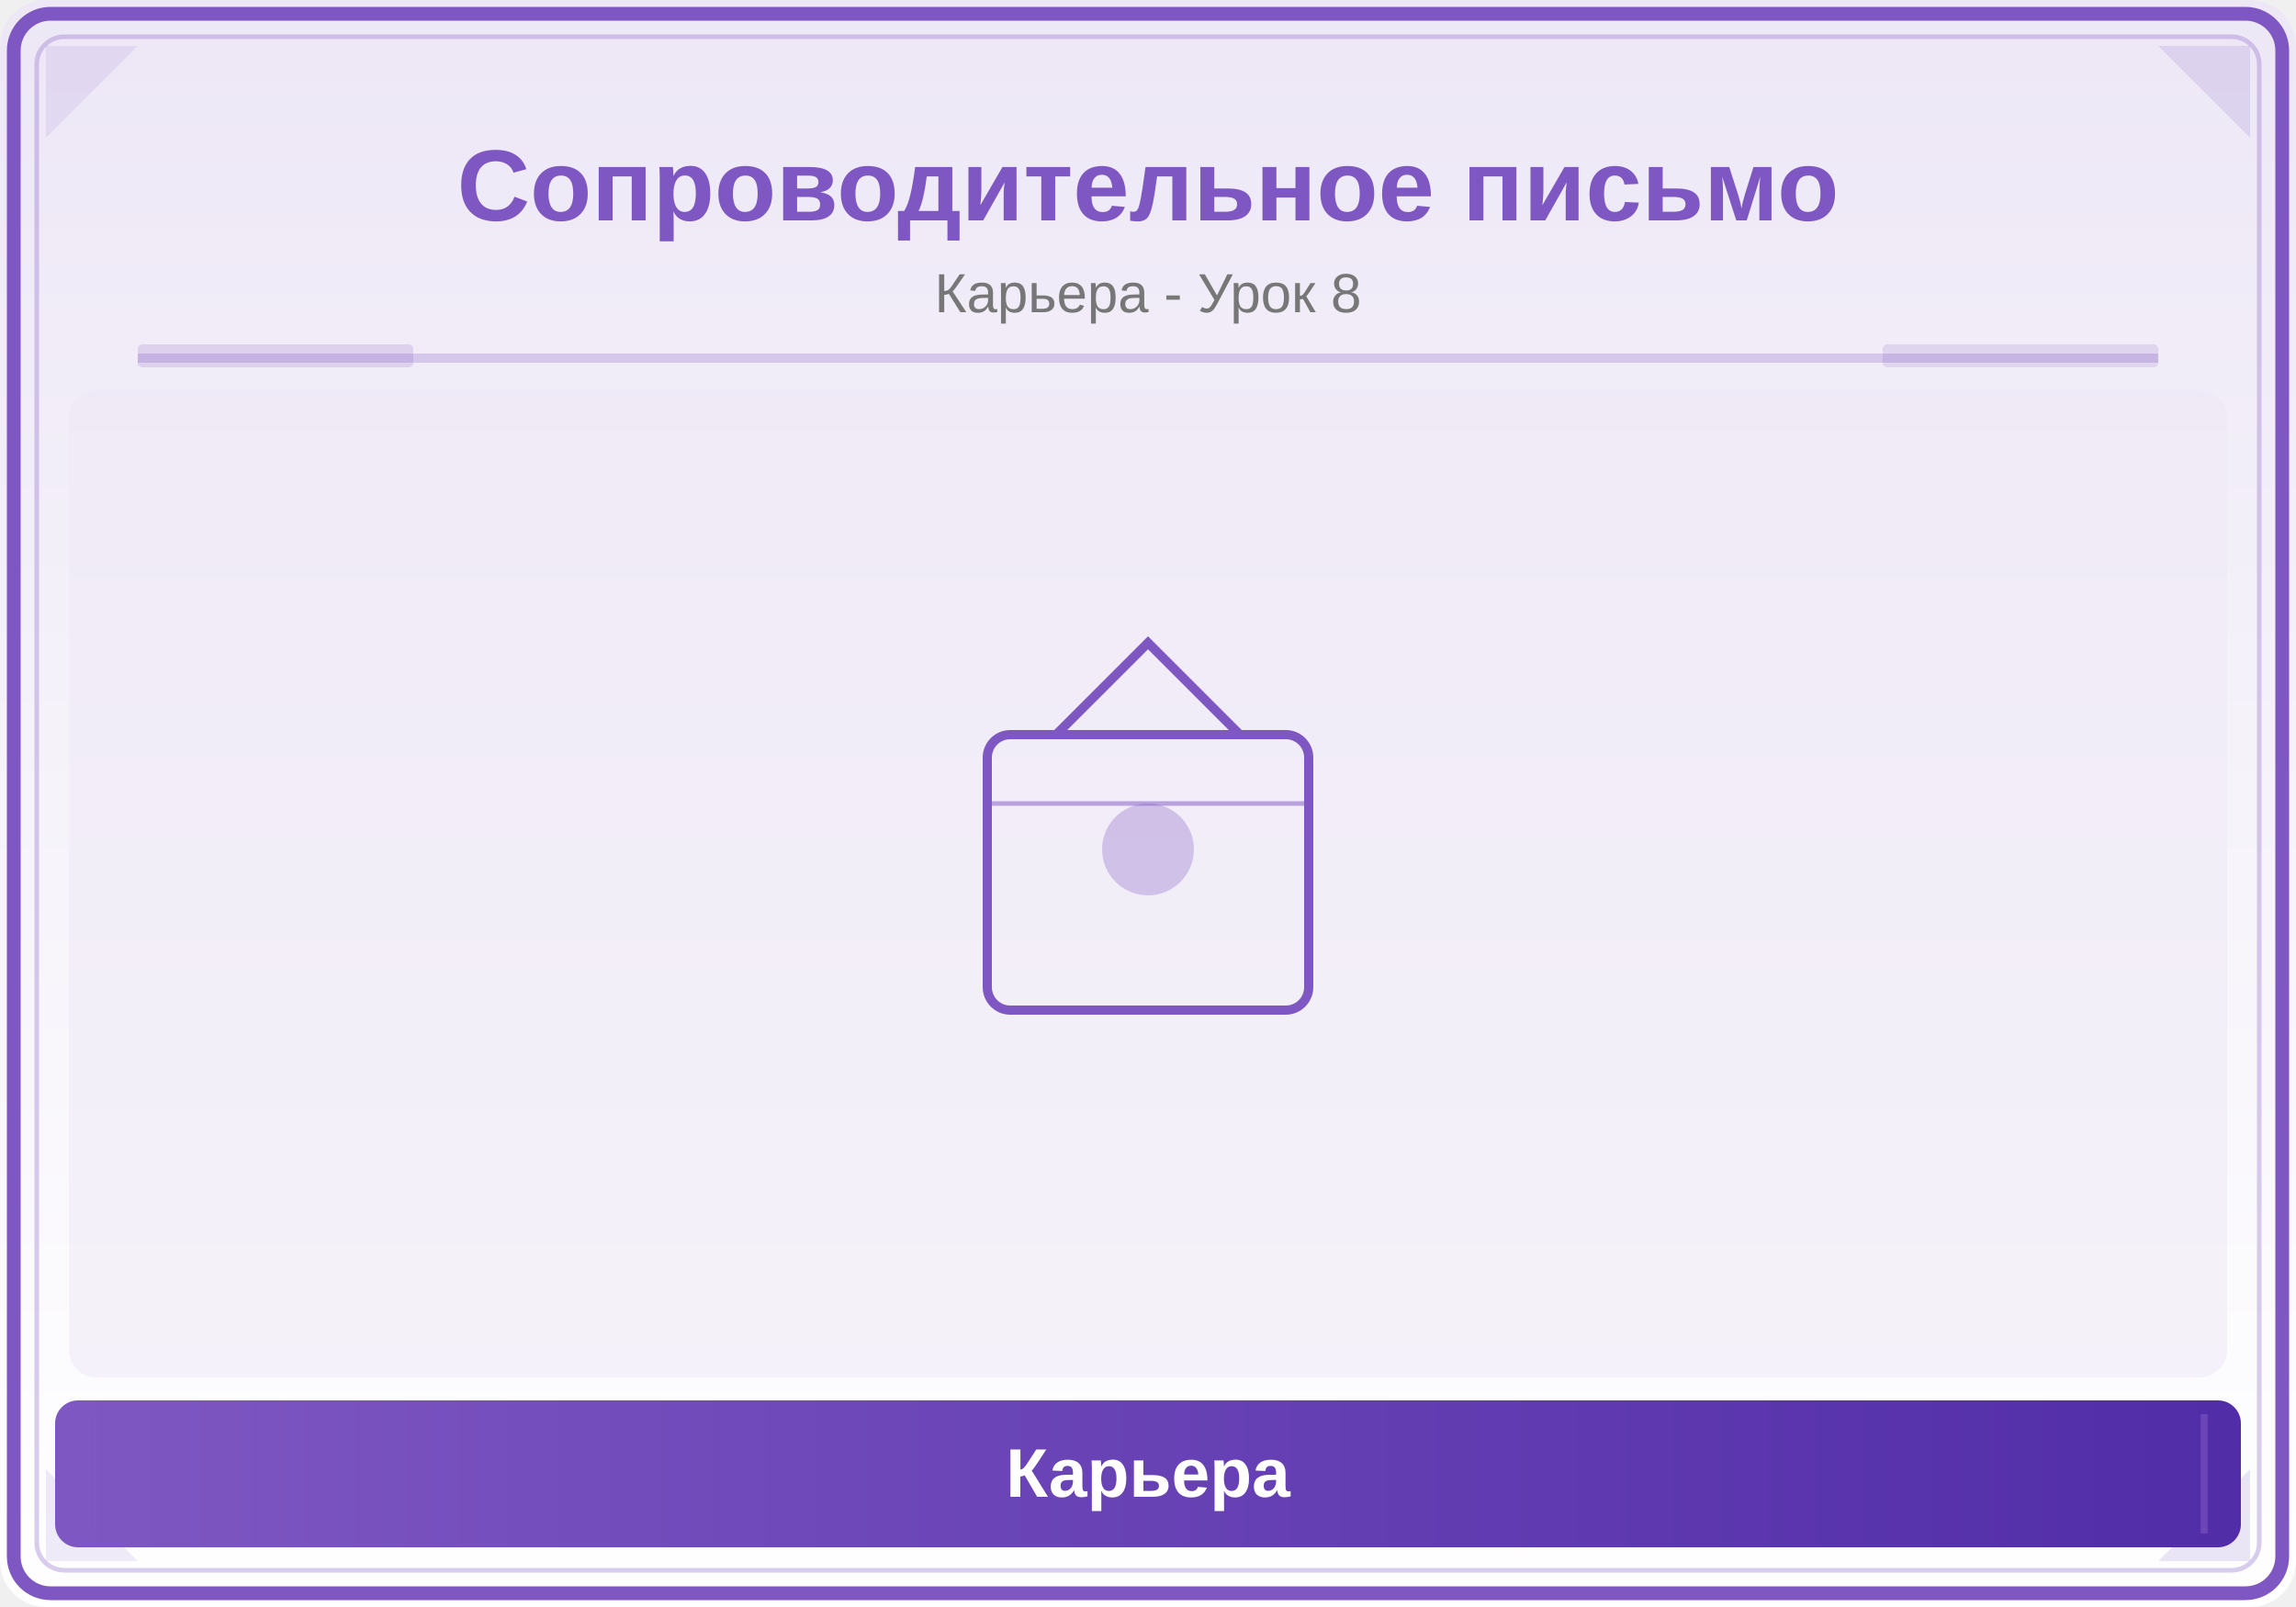
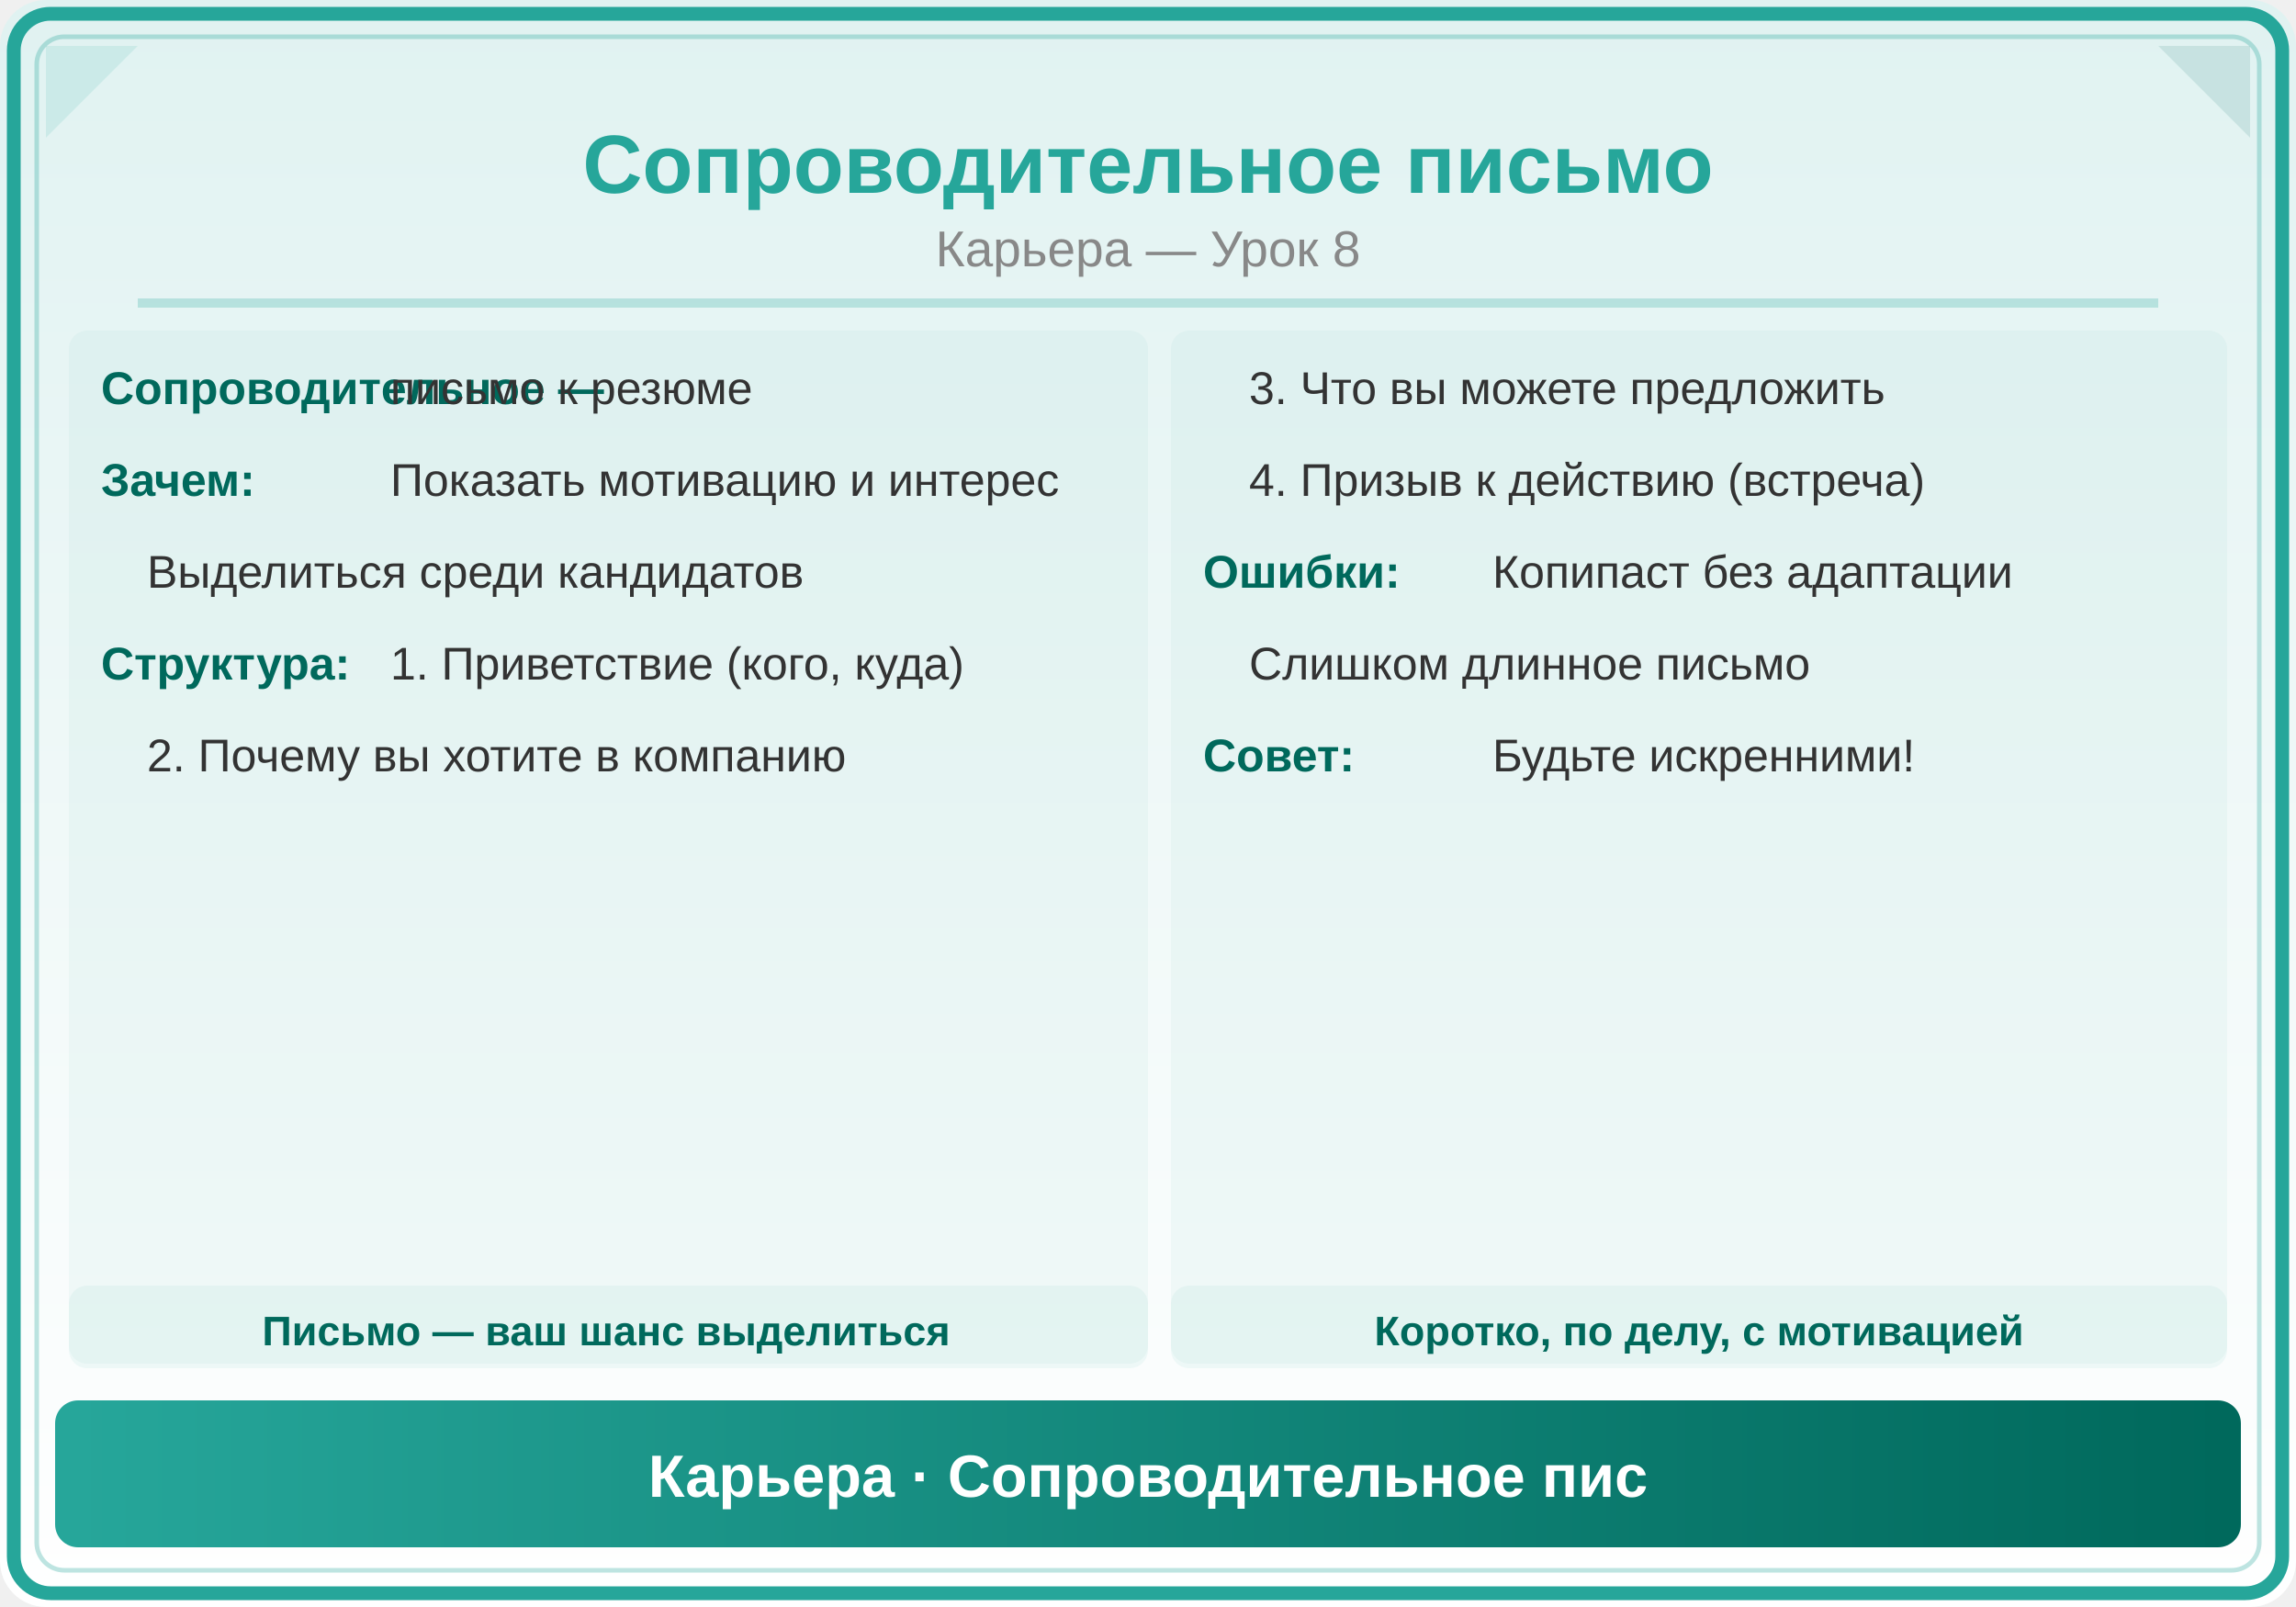
<svg xmlns="http://www.w3.org/2000/svg" viewBox="0 0 500 350">
  <defs>
    <linearGradient id="bg" x1="0" y1="0" x2="0" y2="1">
-       <stop offset="0%" stop-color="#EDE7F6" />
+       <stop offset="0%" stop-color="#E0F2F1" />
      <stop offset="100%" stop-color="#FFFFFF" />
    </linearGradient>
-     <linearGradient id="panel" x1="0" y1="0" x2="1" y2="0">
-       <stop offset="0%" stop-color="#7E57C2" />
-       <stop offset="100%" stop-color="#512DA8" />
+     <linearGradient id="hdr" x1="0" y1="0" x2="1" y2="0">
+       <stop offset="0%" stop-color="#26A69A" />
+       <stop offset="100%" stop-color="#00695C" />
    </linearGradient>
  </defs>
  <rect width="500" height="350" fill="url(#bg)" rx="10" />
-   <rect x="3" y="3" width="494" height="344" rx="8" fill="none" stroke="#7E57C2" stroke-width="3" />
-   <rect x="8" y="8" width="484" height="334" rx="6" fill="none" stroke="#7E57C2" stroke-width="1" opacity="0.3" />
-   <polygon points="10,10 30,10 10,30" fill="#7E57C2" opacity="0.12" />
-   <polygon points="490,10 470,10 490,30" fill="#512DA8" opacity="0.12" />
-   <polygon points="10,340 30,340 10,320" fill="#7E57C2" opacity="0.12" />
-   <polygon points="490,340 470,340 490,320" fill="#512DA8" opacity="0.12" />
-   <text x="250" y="48" font-family="Arial,sans-serif" font-size="22" font-weight="bold" fill="#7E57C2" text-anchor="middle">Сопроводительное письмо</text>
-   <text x="250" y="68" font-family="Arial,sans-serif" font-size="12" fill="#777" text-anchor="middle">Карьера - Урок 8</text>
-   <line x1="30" y1="78" x2="470" y2="78" stroke="#7E57C2" stroke-width="2" opacity="0.25" />
-   <rect x="30" y="75" width="60" height="5" fill="#7E57C2" opacity="0.18" rx="1" />
-   <rect x="410" y="75" width="60" height="5" fill="#512DA8" opacity="0.12" rx="1" />
-   <clipPath id="ill">
-     <rect x="15" y="85" width="470" height="215" rx="6" />
-   </clipPath>
-   <g clip-path="url(#ill)">
-     <rect x="15" y="85" width="470" height="215" fill="#EDE7F6" opacity="0.5" />
-     <rect x="215" y="160" width="70" height="60" rx="5" fill="none" stroke="#7E57C2" stroke-width="2" />
-     <path d="M230,160 L250,140 L270,160" fill="none" stroke="#7E57C2" stroke-width="2" />
-     <circle cx="250" cy="185" r="10" fill="#7E57C2" opacity="0.3" />
-     <line x1="215" y1="175" x2="285" y2="175" stroke="#7E57C2" stroke-width="1" opacity="0.5" />
-   </g>
-   <rect x="12" y="305" width="476" height="32" rx="5" fill="url(#panel)" />
-   <line x1="20" y1="308" x2="20" y2="334" stroke="#7E57C2" stroke-width="1.5" opacity="0.6" />
-   <line x1="480" y1="308" x2="480" y2="334" stroke="#7E57C2" stroke-width="1.5" opacity="0.6" />
-   <text x="250" y="326" font-family="Arial,sans-serif" font-size="15" text-anchor="middle" fill="white" font-weight="bold">Карьера</text>
+   <rect x="3" y="3" width="494" height="344" rx="8" fill="none" stroke="#26A69A" stroke-width="3" />
+   <rect x="8" y="8" width="484" height="334" rx="6" fill="none" stroke="#26A69A" stroke-width="1" opacity="0.3" />
+   <polygon points="10,10 30,10 10,30" fill="#26A69A" opacity="0.12" />
+   <polygon points="490,10 470,10 490,30" fill="#00695C" opacity="0.12" />
+   <text x="250" y="42" font-family="Arial,sans-serif" font-size="18" font-weight="bold" fill="#26A69A" text-anchor="middle">Сопроводительное письмо</text>
+   <text x="250" y="58" font-family="Arial,sans-serif" font-size="11" fill="#888" text-anchor="middle">Карьера — Урок 8</text>
+   <line x1="30" y1="66" x2="470" y2="66" stroke="#26A69A" stroke-width="2" opacity="0.25" />
+   <rect x="15" y="72" width="235" height="225" rx="4" fill="#26A69A" opacity="0.05" />
+   <text x="22" y="88" font-family="Arial,sans-serif" font-size="10" fill="#00695C" text-anchor="start" font-weight="bold">Сопроводительное —</text>
+   <text x="85" y="88" font-family="Arial,sans-serif" font-size="10" fill="#333" text-anchor="start">письмо к резюме</text>
+   <text x="22" y="108" font-family="Arial,sans-serif" font-size="10" fill="#00695C" text-anchor="start" font-weight="bold">Зачем:</text>
+   <text x="85" y="108" font-family="Arial,sans-serif" font-size="10" fill="#333" text-anchor="start">Показать мотивацию и интерес</text>
+   <text x="32" y="128" font-family="Arial,sans-serif" font-size="10" fill="#333" text-anchor="start">Выделиться среди кандидатов</text>
+   <text x="22" y="148" font-family="Arial,sans-serif" font-size="10" fill="#00695C" text-anchor="start" font-weight="bold">Структура:</text>
+   <text x="85" y="148" font-family="Arial,sans-serif" font-size="10" fill="#333" text-anchor="start">1. Приветствие (кого, куда)</text>
+   <text x="32" y="168" font-family="Arial,sans-serif" font-size="10" fill="#333" text-anchor="start">2. Почему вы хотите в компанию</text>
+   <rect x="255" y="72" width="230" height="225" rx="4" fill="#26A69A" opacity="0.05" />
+   <text x="272" y="88" font-family="Arial,sans-serif" font-size="10" fill="#333" text-anchor="start">3. Что вы можете предложить</text>
+   <text x="272" y="108" font-family="Arial,sans-serif" font-size="10" fill="#333" text-anchor="start">4. Призыв к действию (встреча)</text>
+   <text x="262" y="128" font-family="Arial,sans-serif" font-size="10" fill="#00695C" text-anchor="start" font-weight="bold">Ошибки:</text>
+   <text x="325" y="128" font-family="Arial,sans-serif" font-size="10" fill="#333" text-anchor="start">Копипаст без адаптации</text>
+   <text x="272" y="148" font-family="Arial,sans-serif" font-size="10" fill="#333" text-anchor="start">Слишком длинное письмо</text>
+   <text x="262" y="168" font-family="Arial,sans-serif" font-size="10" fill="#00695C" text-anchor="start" font-weight="bold">Совет:</text>
+   <text x="325" y="168" font-family="Arial,sans-serif" font-size="10" fill="#333" text-anchor="start">Будьте искренними!</text>
+   <rect x="15" y="280" width="235" height="18" rx="4" fill="#26A69A" opacity="0.06" />
+   <text x="132" y="293" font-family="Arial,sans-serif" font-size="9" fill="#00695C" text-anchor="middle" font-weight="bold">Письмо — ваш шанс выделиться</text>
+   <rect x="255" y="280" width="230" height="18" rx="4" fill="#26A69A" opacity="0.06" />
+   <text x="370" y="293" font-family="Arial,sans-serif" font-size="9" fill="#00695C" text-anchor="middle" font-weight="bold">Коротко, по делу, с мотивацией</text>
+   <rect x="12" y="305" width="476" height="32" rx="5" fill="url(#hdr)" />
+   <text x="250" y="326" font-family="Arial,sans-serif" font-size="13" text-anchor="middle" fill="white" font-weight="bold">Карьера · Сопроводительное пис</text>
</svg>
